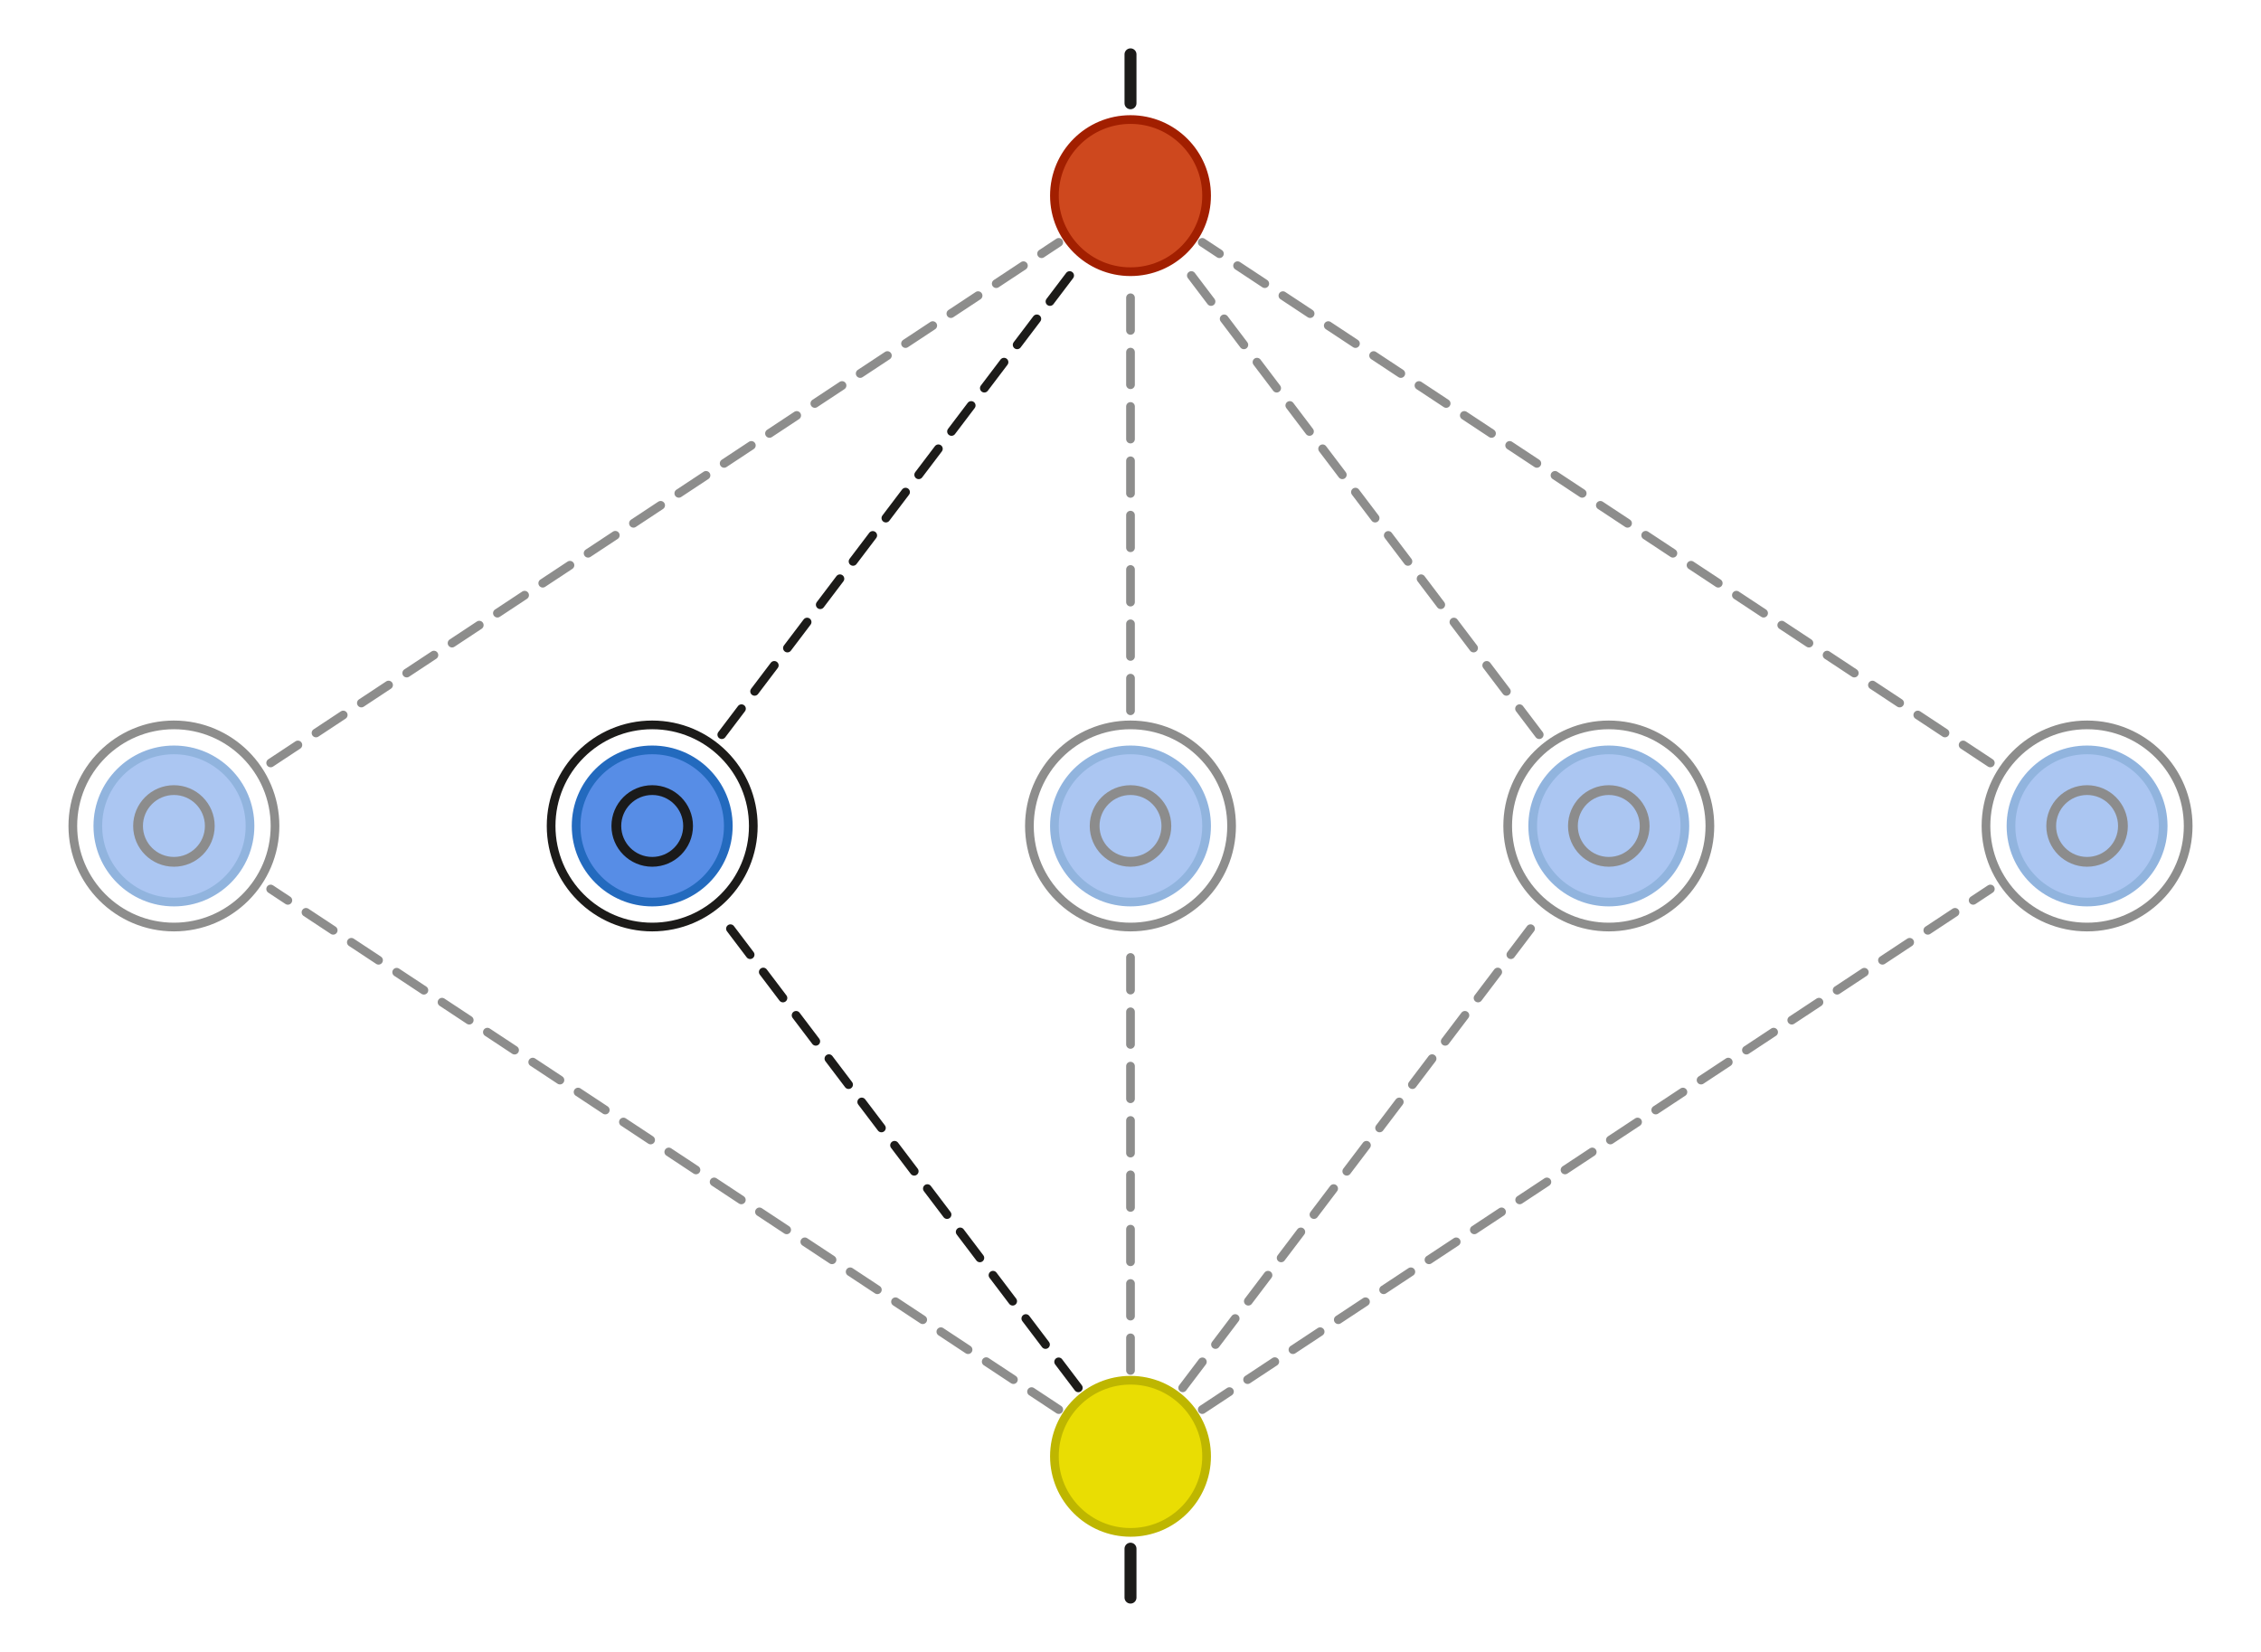
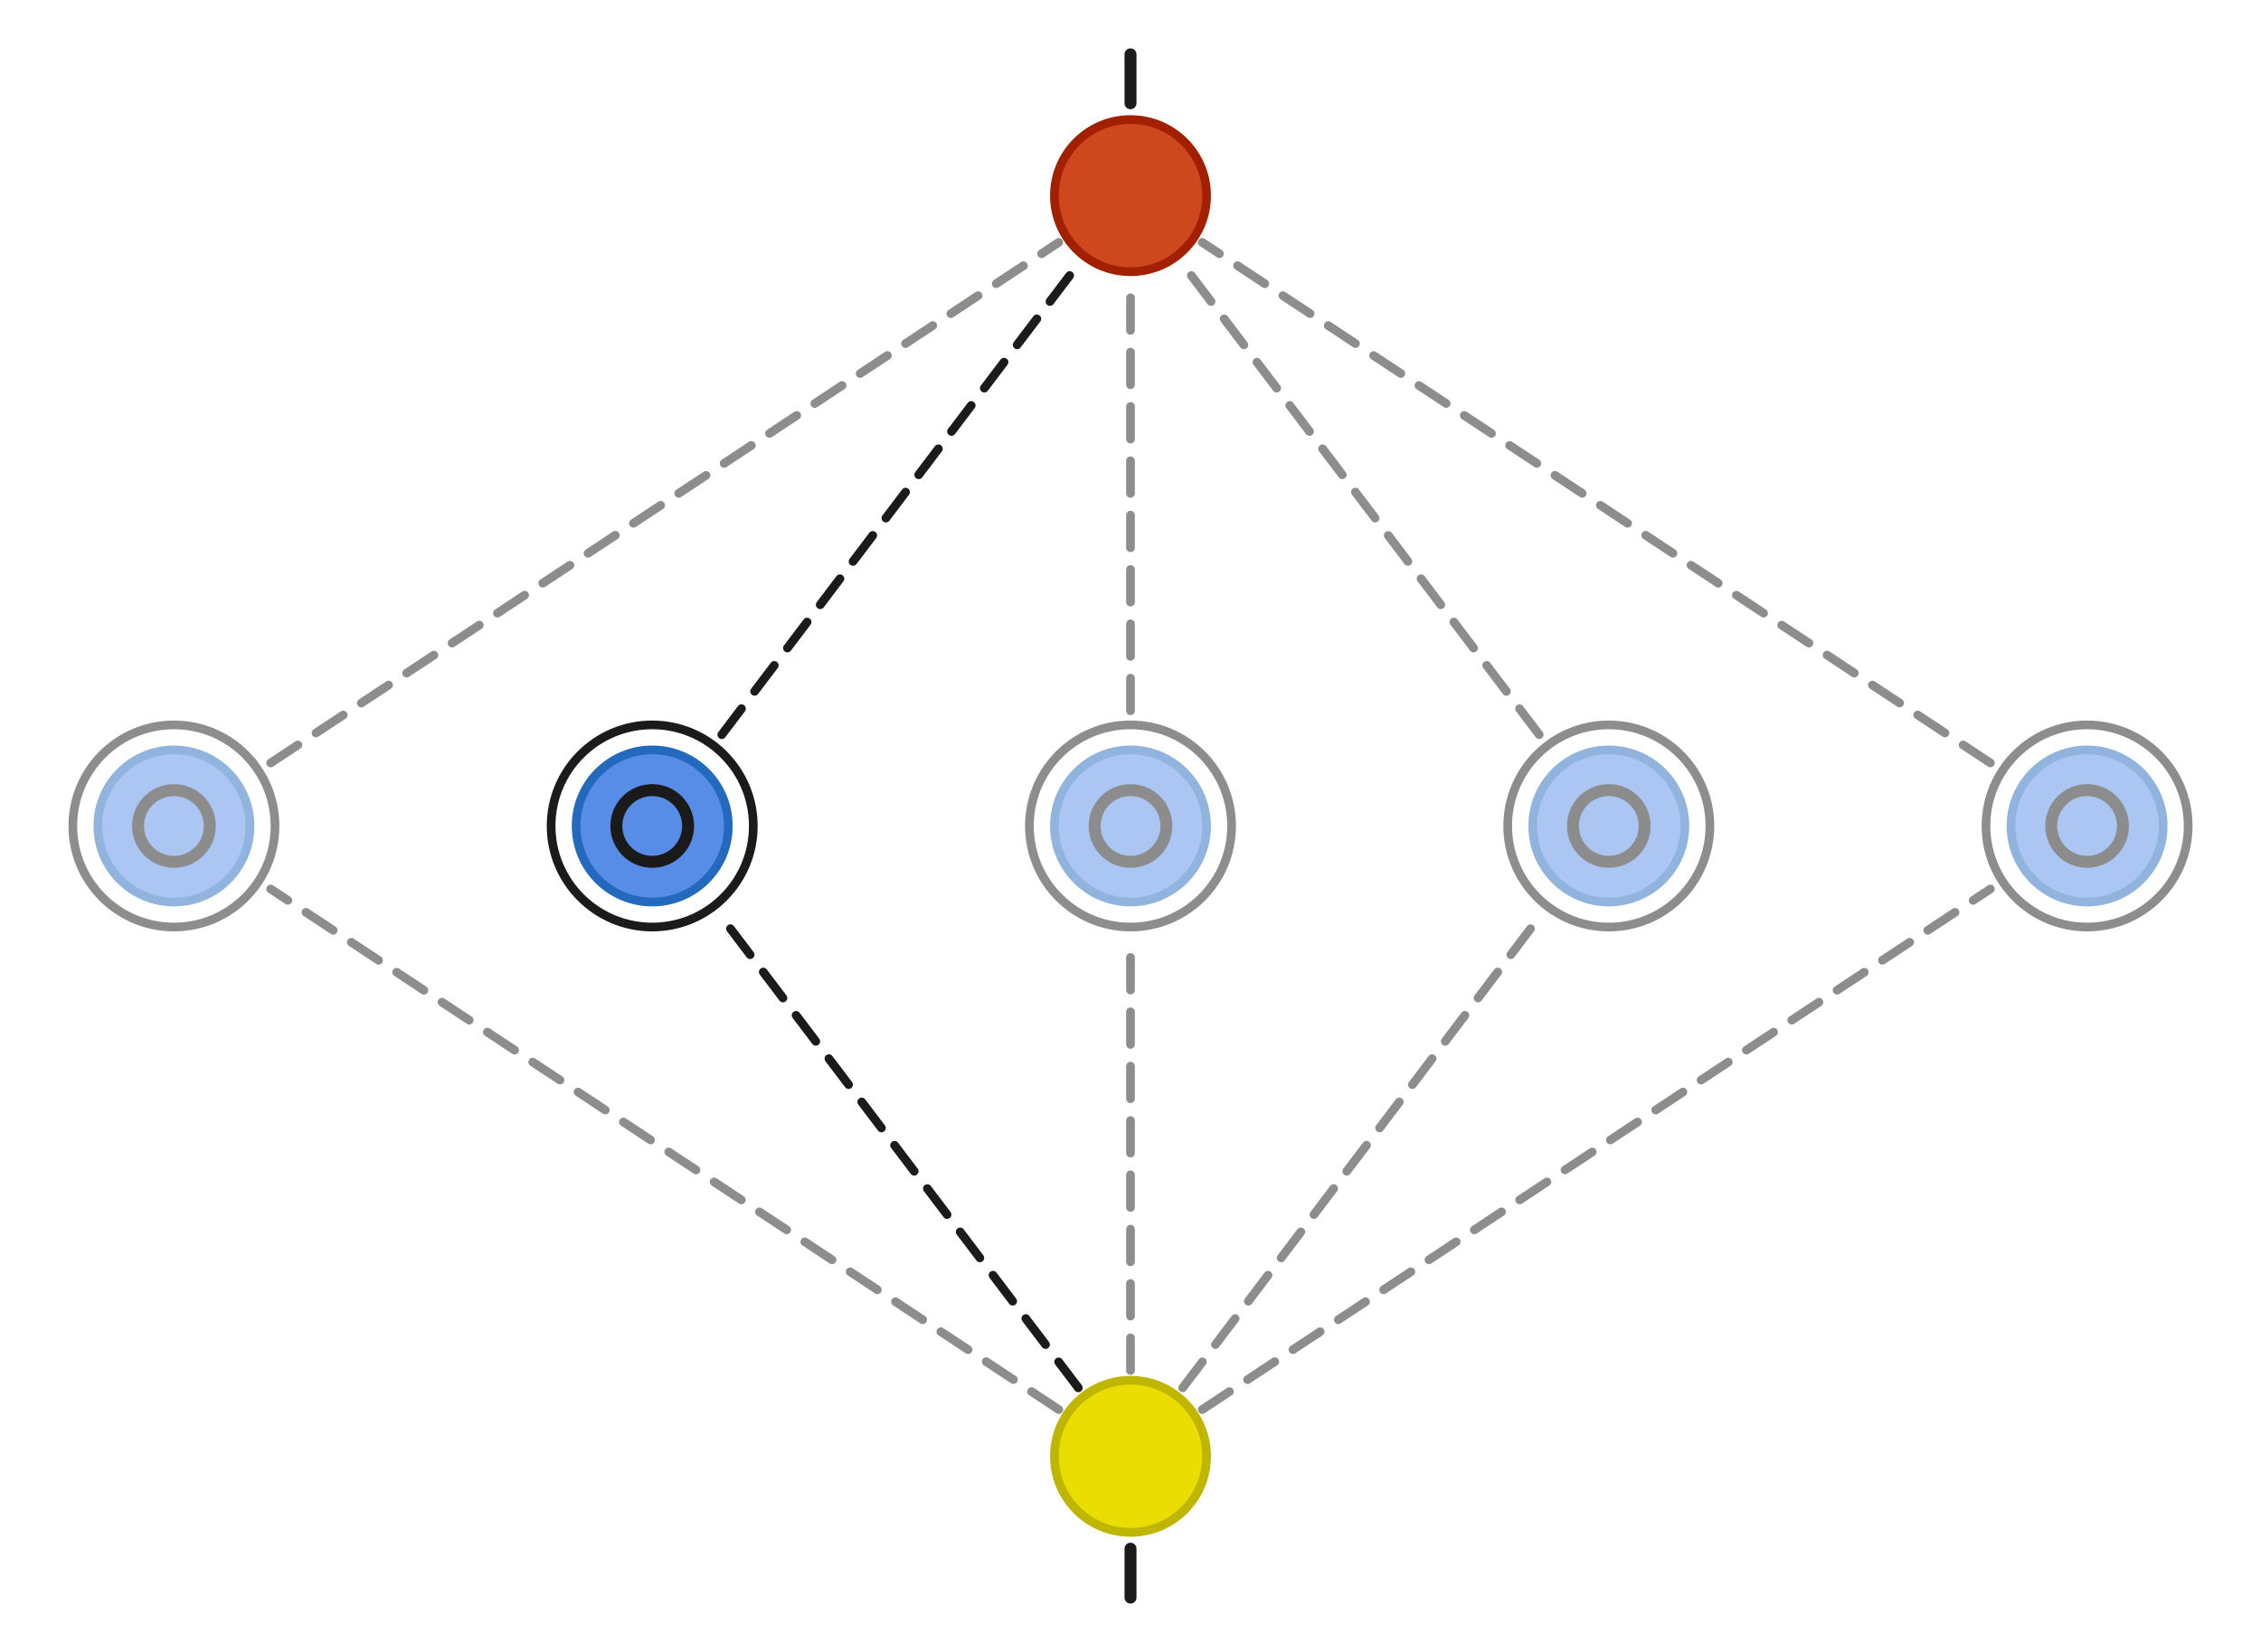
<svg xmlns="http://www.w3.org/2000/svg" viewBox="0 0 208 152" width="416" height="304" role="img">
  <defs>
    <marker id="arr-modern_hopfield" viewBox="0 0 10 10" refX="8" refY="5" markerUnits="userSpaceOnUse" markerWidth="5.4" markerHeight="5.4" orient="auto-start-reverse">
      <path d="M2 1L8 5L2 9" fill="none" stroke="#1C1B19" stroke-width="1.481" stroke-linecap="round" stroke-linejoin="round" />
    </marker>
  </defs>
  <g fill="none" stroke="#1C1B19" stroke-width="0.8" stroke-linecap="round" stroke-linejoin="round" stroke-dasharray="3 2">
    <line x1="97.4" y1="129.7" x2="24.9" y2="81.8" opacity="0.5" />
    <line x1="99.2" y1="127.7" x2="66.4" y2="84.4" />
    <line x1="104" y1="126.1" x2="104" y2="86.6" opacity="0.5" />
    <line x1="108.8" y1="127.7" x2="141.6" y2="84.4" opacity="0.5" />
    <line x1="110.6" y1="129.7" x2="183.1" y2="81.8" opacity="0.5" />
    <line x1="24.9" y1="70.2" x2="97.4" y2="22.3" opacity="0.5" />
    <line x1="66.4" y1="67.6" x2="99.2" y2="24.3" />
    <line x1="104" y1="65.4" x2="104" y2="25.9" opacity="0.5" />
    <line x1="141.6" y1="67.6" x2="108.8" y2="24.3" opacity="0.5" />
    <line x1="183.1" y1="70.2" x2="110.6" y2="22.3" opacity="0.5" />
  </g>
  <circle cx="104" cy="134" r="7" fill="#E9DD03" stroke="#BEB600" stroke-width="0.8" />
  <g stroke="#1C1B19" stroke-width="1.1" stroke-linecap="round">
    <line x1="104" y1="142.5" x2="104" y2="147" />
  </g>
  <g opacity="0.5">
    <circle cx="16" cy="76" r="7" fill="#578DE6" stroke="#236ABE" stroke-width="0.8" />
-     <g fill="none" stroke="#1A1A1A" stroke-width="0.9" stroke-linejoin="round">
+     <g fill="none" stroke="#1A1A1A" stroke-width="1.1" stroke-linejoin="round">
      <circle cx="16" cy="76" r="3.3" />
    </g>
    <circle cx="16" cy="76" r="9.3" fill="none" stroke="#1C1B19" stroke-width="0.8" />
  </g>
  <circle cx="60" cy="76" r="7" fill="#578DE6" stroke="#236ABE" stroke-width="0.8" />
-   <g fill="none" stroke="#1A1A1A" stroke-width="0.9" stroke-linejoin="round">
+   <g fill="none" stroke="#1A1A1A" stroke-width="1.1" stroke-linejoin="round">
    <circle cx="60" cy="76" r="3.3" />
  </g>
  <circle cx="60" cy="76" r="9.3" fill="none" stroke="#1C1B19" stroke-width="0.8" />
  <g opacity="0.5">
    <circle cx="104" cy="76" r="7" fill="#578DE6" stroke="#236ABE" stroke-width="0.8" />
-     <g fill="none" stroke="#1A1A1A" stroke-width="0.9" stroke-linejoin="round">
+     <g fill="none" stroke="#1A1A1A" stroke-width="1.1" stroke-linejoin="round">
      <circle cx="104" cy="76" r="3.3" />
    </g>
    <circle cx="104" cy="76" r="9.3" fill="none" stroke="#1C1B19" stroke-width="0.8" />
  </g>
  <g opacity="0.5">
    <circle cx="148" cy="76" r="7" fill="#578DE6" stroke="#236ABE" stroke-width="0.8" />
-     <g fill="none" stroke="#1A1A1A" stroke-width="0.9" stroke-linejoin="round">
+     <g fill="none" stroke="#1A1A1A" stroke-width="1.1" stroke-linejoin="round">
      <circle cx="148" cy="76" r="3.3" />
    </g>
    <circle cx="148" cy="76" r="9.3" fill="none" stroke="#1C1B19" stroke-width="0.8" />
  </g>
  <g opacity="0.5">
    <circle cx="192" cy="76" r="7" fill="#578DE6" stroke="#236ABE" stroke-width="0.8" />
-     <g fill="none" stroke="#1A1A1A" stroke-width="0.9" stroke-linejoin="round">
+     <g fill="none" stroke="#1A1A1A" stroke-width="1.1" stroke-linejoin="round">
      <circle cx="192" cy="76" r="3.3" />
    </g>
    <circle cx="192" cy="76" r="9.3" fill="none" stroke="#1C1B19" stroke-width="0.8" />
  </g>
  <circle cx="104" cy="18" r="7" fill="#CE481E" stroke="#A21F00" stroke-width="0.8" />
  <g stroke="#1C1B19" stroke-width="1.1" stroke-linecap="round">
    <line x1="104" y1="9.5" x2="104" y2="5" />
  </g>
</svg>
